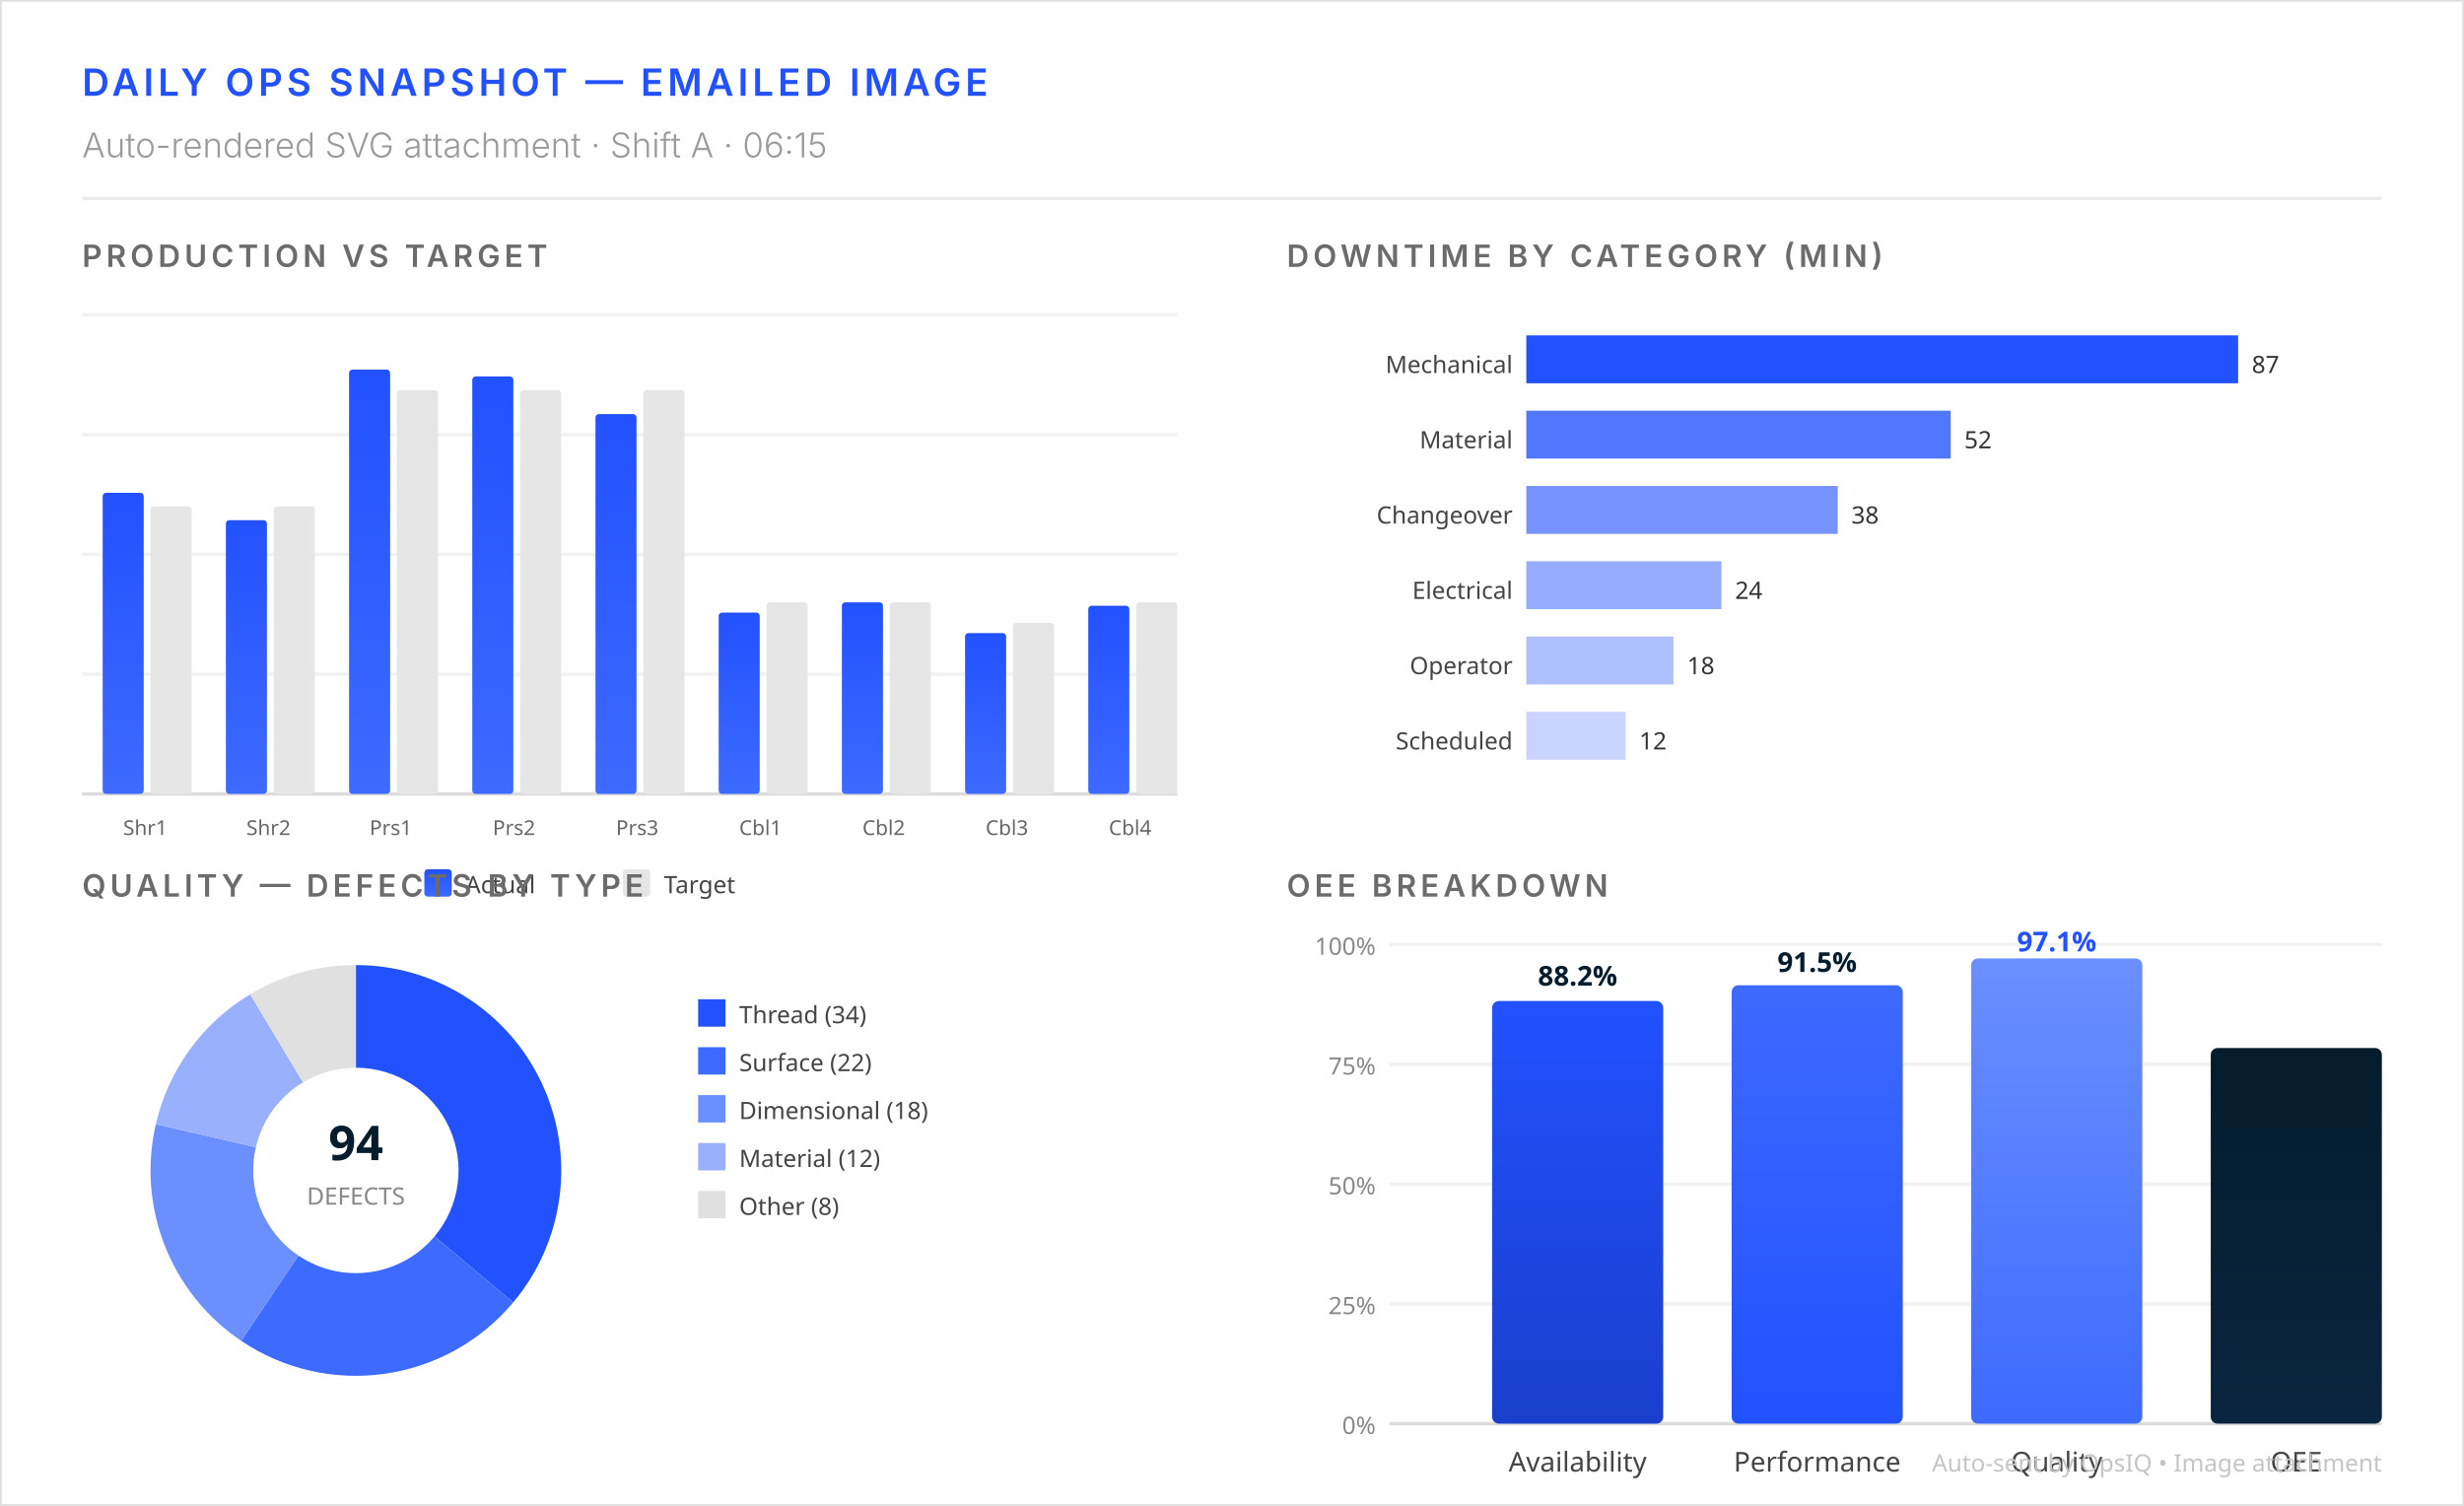
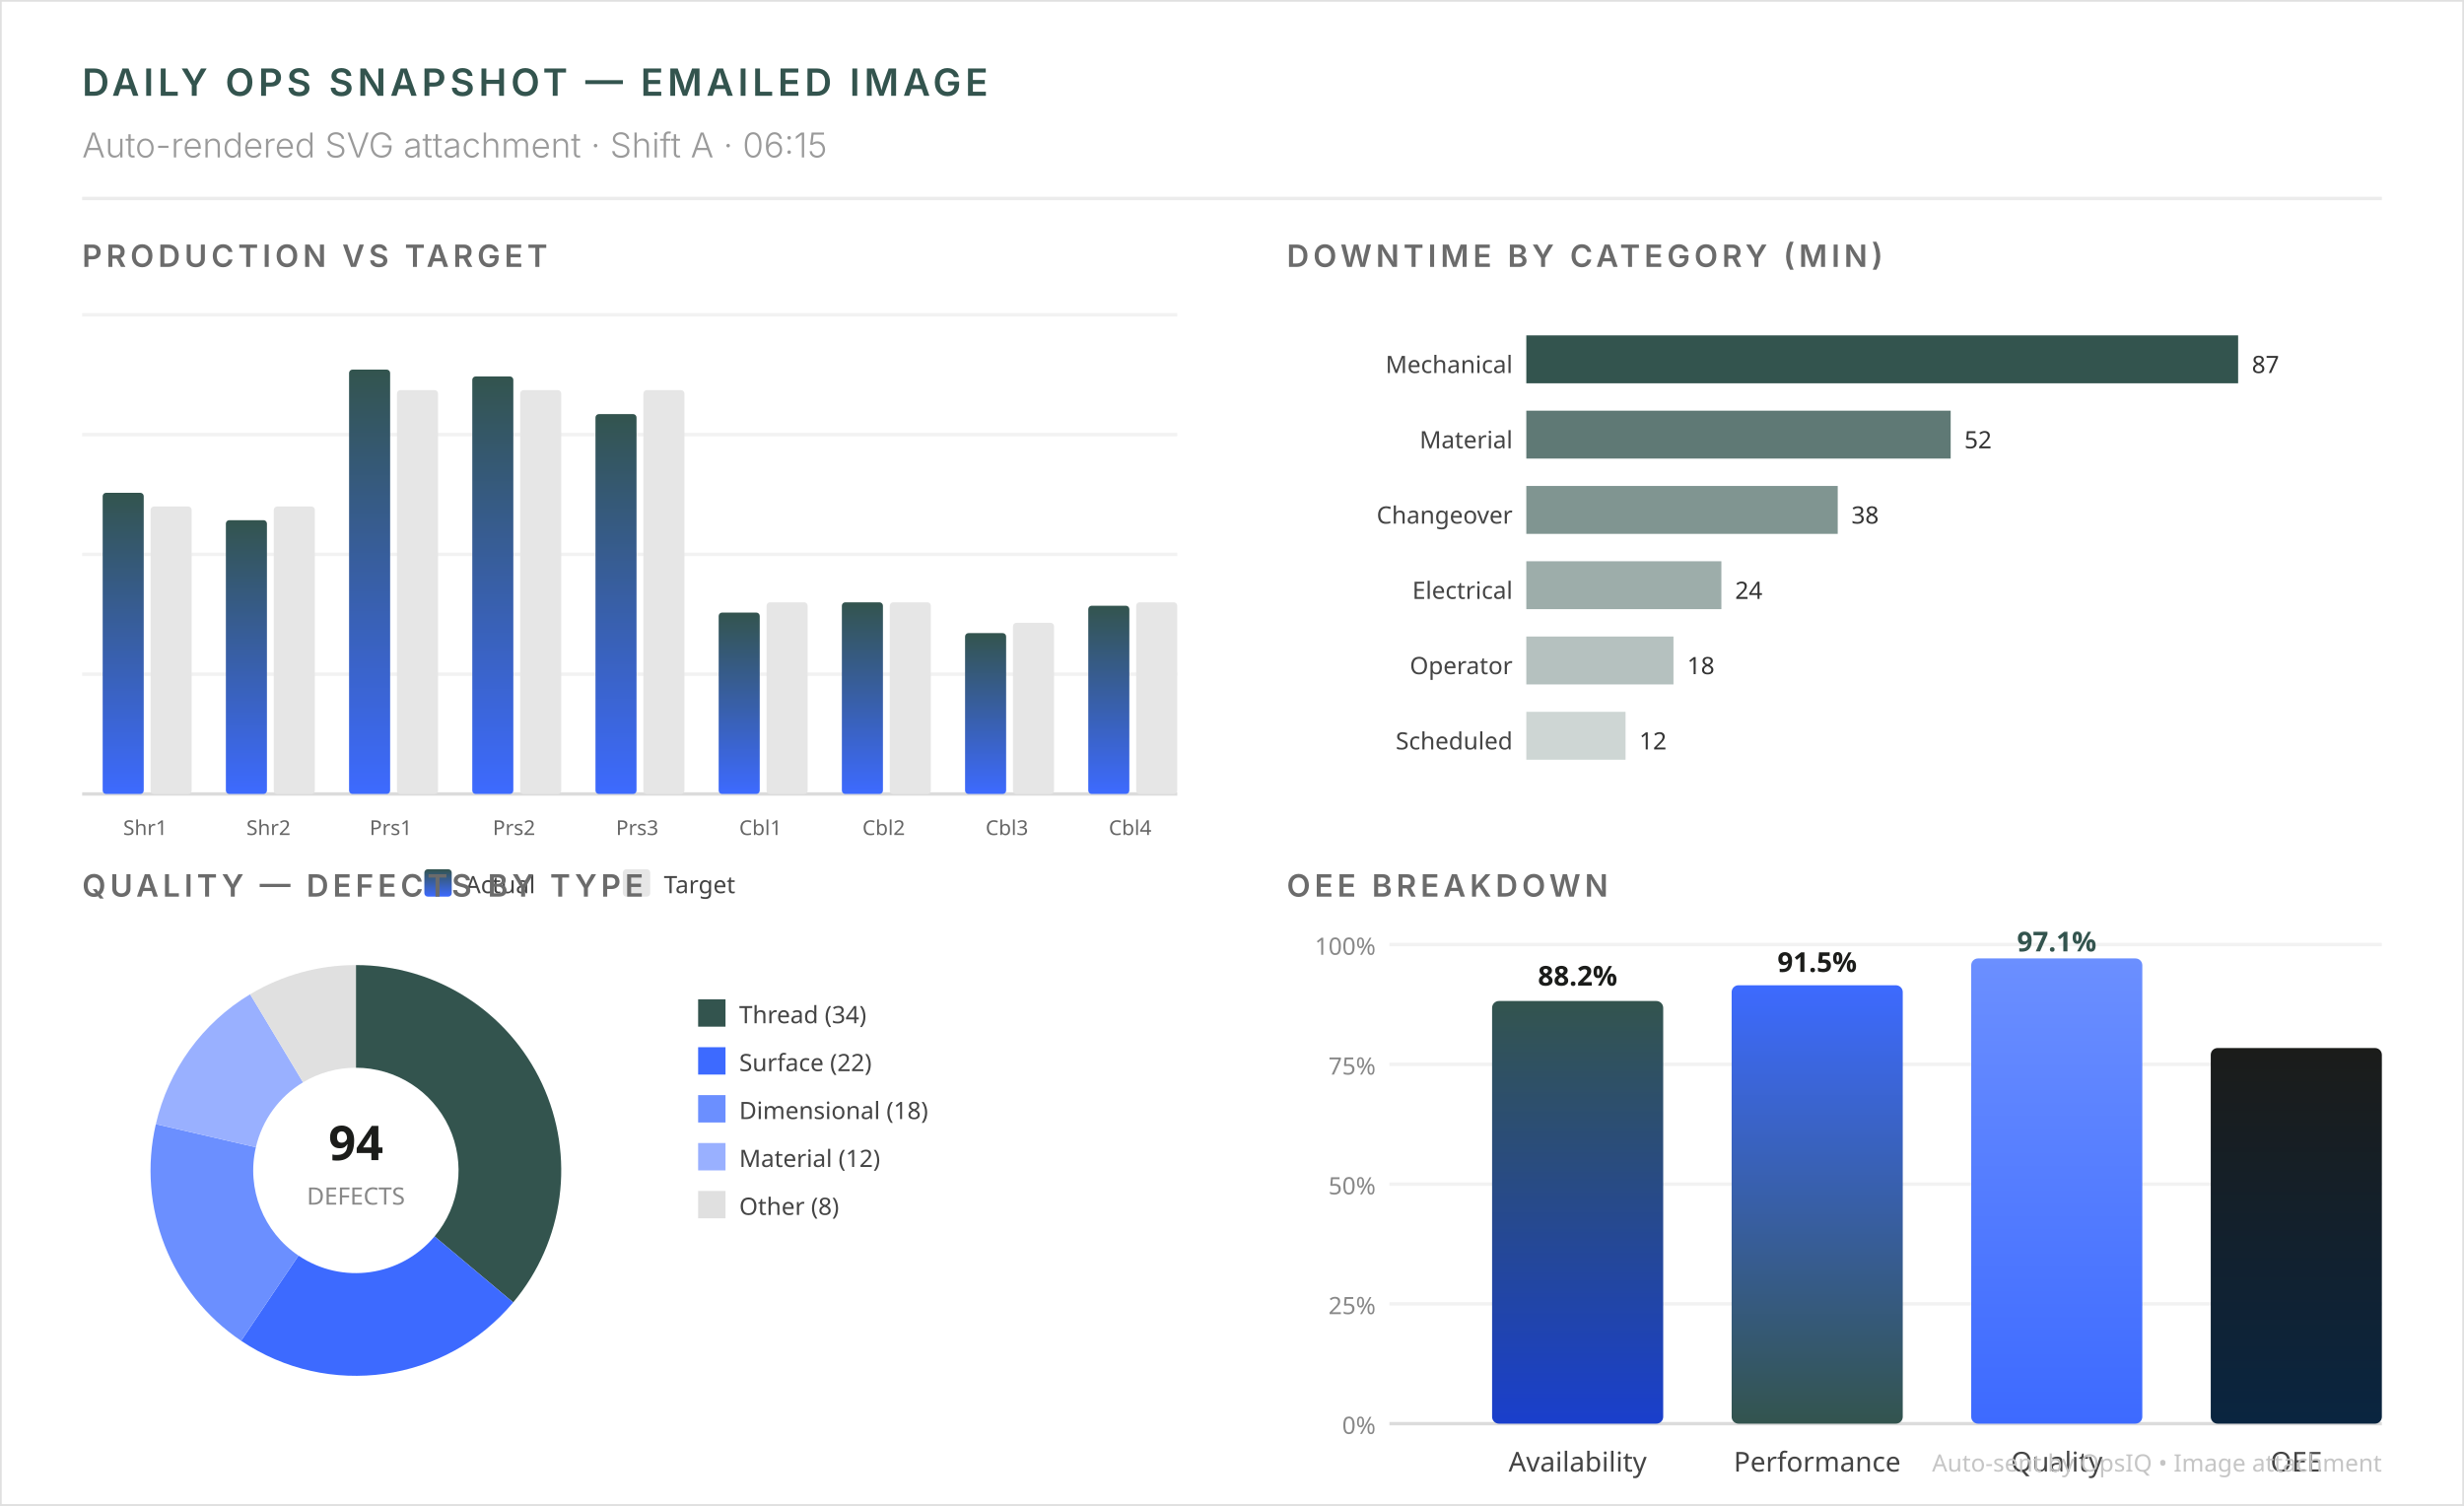
<svg xmlns="http://www.w3.org/2000/svg" viewBox="0 0 720 440" role="img" aria-label="Daily Operations Review — emailed dashboard snapshot">
  <defs>
    <linearGradient id="prodGrad" x1="0" y1="0" x2="0" y2="1">
-       <stop offset="0%" stop-color="#2251FF" />
+       <stop offset="0%" stop-color="#33544E" />
      <stop offset="100%" stop-color="#3d6aff" />
    </linearGradient>
    <linearGradient id="oeeGrad1" x1="0" y1="0" x2="0" y2="1">
-       <stop offset="0%" stop-color="#2251FF" />
+       <stop offset="0%" stop-color="#33544E" />
      <stop offset="100%" stop-color="#1a3fcc" />
    </linearGradient>
    <linearGradient id="oeeGrad2" x1="0" y1="0" x2="0" y2="1">
      <stop offset="0%" stop-color="#3d6aff" />
-       <stop offset="100%" stop-color="#2251FF" />
+       <stop offset="100%" stop-color="#33544E" />
    </linearGradient>
    <linearGradient id="oeeGrad3" x1="0" y1="0" x2="0" y2="1">
      <stop offset="0%" stop-color="#6b8fff" />
      <stop offset="100%" stop-color="#3d6aff" />
    </linearGradient>
    <linearGradient id="oeeGrad4" x1="0" y1="0" x2="0" y2="1">
-       <stop offset="0%" stop-color="#051c2c" />
+       <stop offset="0%" stop-color="#1B1C1A" />
      <stop offset="100%" stop-color="#0a2540" />
    </linearGradient>
    <filter id="imgShadow" x="-5%" y="-5%" width="110%" height="110%">
      <feDropShadow dx="0" dy="2" stdDeviation="4" flood-color="#000" flood-opacity="0.08" />
    </filter>
  </defs>
  <rect width="720" height="440" fill="#ffffff" stroke="#e0e0e0" stroke-width="1" />
-   <text x="24" y="28" font-family="-apple-system, BlinkMacSystemFont, 'Segoe UI', sans-serif" font-size="11" font-weight="600" fill="#2251FF" letter-spacing="1.2">DAILY OPS SNAPSHOT — EMAILED IMAGE</text>
+   <text x="24" y="28" font-family="-apple-system, BlinkMacSystemFont, 'Segoe UI', sans-serif" font-size="11" font-weight="600" fill="#33544E" letter-spacing="1.2">DAILY OPS SNAPSHOT — EMAILED IMAGE</text>
  <text x="24" y="46" font-family="-apple-system, BlinkMacSystemFont, 'Segoe UI', sans-serif" font-size="10" font-weight="300" fill="#9a9a9a">Auto-rendered SVG attachment · Shift A · 06:15</text>
  <line x1="24" y1="58" x2="696" y2="58" stroke="#ececec" stroke-width="1" />
  <g transform="translate(24,78)">
    <text x="0" y="0" font-family="-apple-system, sans-serif" font-size="9" font-weight="600" fill="#6b6b6b" letter-spacing="1.2">PRODUCTION VS TARGET</text>
    <g transform="translate(0,14)">
      <line x1="0" y1="0" x2="320" y2="0" stroke="#f2f2f2" />
      <line x1="0" y1="35" x2="320" y2="35" stroke="#f2f2f2" />
      <line x1="0" y1="70" x2="320" y2="70" stroke="#f2f2f2" />
      <line x1="0" y1="105" x2="320" y2="105" stroke="#f2f2f2" />
      <line x1="0" y1="140" x2="320" y2="140" stroke="#dcdcdc" />
      <rect x="6" y="52" width="12" height="88" fill="url(#prodGrad)" rx="1" />
      <rect x="20" y="56" width="12" height="84" fill="#e6e6e6" rx="1" />
      <rect x="42" y="60" width="12" height="80" fill="url(#prodGrad)" rx="1" />
      <rect x="56" y="56" width="12" height="84" fill="#e6e6e6" rx="1" />
      <rect x="78" y="16" width="12" height="124" fill="url(#prodGrad)" rx="1" />
      <rect x="92" y="22" width="12" height="118" fill="#e6e6e6" rx="1" />
      <rect x="114" y="18" width="12" height="122" fill="url(#prodGrad)" rx="1" />
      <rect x="128" y="22" width="12" height="118" fill="#e6e6e6" rx="1" />
      <rect x="150" y="29" width="12" height="111" fill="url(#prodGrad)" rx="1" />
      <rect x="164" y="22" width="12" height="118" fill="#e6e6e6" rx="1" />
      <rect x="186" y="87" width="12" height="53" fill="url(#prodGrad)" rx="1" />
      <rect x="200" y="84" width="12" height="56" fill="#e6e6e6" rx="1" />
      <rect x="222" y="84" width="12" height="56" fill="url(#prodGrad)" rx="1" />
      <rect x="236" y="84" width="12" height="56" fill="#e6e6e6" rx="1" />
      <rect x="258" y="93" width="12" height="47" fill="url(#prodGrad)" rx="1" />
      <rect x="272" y="90" width="12" height="50" fill="#e6e6e6" rx="1" />
      <rect x="294" y="85" width="12" height="55" fill="url(#prodGrad)" rx="1" />
      <rect x="308" y="84" width="12" height="56" fill="#e6e6e6" rx="1" />
      <g font-family="sans-serif" font-size="6" fill="#666">
        <text x="12" y="152">Shr1</text>
        <text x="48" y="152">Shr2</text>
        <text x="84" y="152">Prs1</text>
        <text x="120" y="152">Prs2</text>
        <text x="156" y="152">Prs3</text>
        <text x="192" y="152">Cbl1</text>
        <text x="228" y="152">Cbl2</text>
        <text x="264" y="152">Cbl3</text>
        <text x="300" y="152">Cbl4</text>
      </g>
      <rect x="100" y="162" width="8" height="8" fill="url(#prodGrad)" rx="1" />
      <text x="112" y="169" font-family="sans-serif" font-size="7" fill="#444">Actual</text>
      <rect x="158" y="162" width="8" height="8" fill="#e6e6e6" rx="1" />
      <text x="170" y="169" font-family="sans-serif" font-size="7" fill="#444">Target</text>
    </g>
  </g>
  <g transform="translate(376,78)">
    <text x="0" y="0" font-family="-apple-system, sans-serif" font-size="9" font-weight="600" fill="#6b6b6b" letter-spacing="1.2">DOWNTIME BY CATEGORY (MIN)</text>
    <g transform="translate(70,14)">
-       <rect x="0" y="6" width="208" height="14" fill="#2251FF" />
-       <rect x="0" y="28" width="124" height="14" fill="rgba(34,81,255,0.78)" />
-       <rect x="0" y="50" width="91" height="14" fill="rgba(34,81,255,0.62)" />
-       <rect x="0" y="72" width="57" height="14" fill="rgba(34,81,255,0.48)" />
-       <rect x="0" y="94" width="43" height="14" fill="rgba(34,81,255,0.36)" />
-       <rect x="0" y="116" width="29" height="14" fill="rgba(34,81,255,0.24)" />
+       <rect x="0" y="6" width="208" height="14" fill="#33544E" />
+       <rect x="0" y="28" width="124" height="14" fill="rgba(51,84,78,0.78)" />
+       <rect x="0" y="50" width="91" height="14" fill="rgba(51,84,78,0.62)" />
+       <rect x="0" y="72" width="57" height="14" fill="rgba(51,84,78,0.48)" />
+       <rect x="0" y="94" width="43" height="14" fill="rgba(51,84,78,0.36)" />
+       <rect x="0" y="116" width="29" height="14" fill="rgba(51,84,78,0.24)" />
      <g font-family="sans-serif" font-size="7" fill="#333" font-weight="500">
        <text x="212" y="17">87</text>
        <text x="128" y="39">52</text>
        <text x="95" y="61">38</text>
        <text x="61" y="83">24</text>
        <text x="47" y="105">18</text>
        <text x="33" y="127">12</text>
      </g>
    </g>
    <g font-family="sans-serif" font-size="7" fill="#444" transform="translate(0,14)" text-anchor="end">
      <text x="66" y="17">Mechanical</text>
      <text x="66" y="39">Material</text>
      <text x="66" y="61">Changeover</text>
      <text x="66" y="83">Electrical</text>
      <text x="66" y="105">Operator</text>
      <text x="66" y="127">Scheduled</text>
    </g>
  </g>
  <g transform="translate(24,262)">
    <text x="0" y="0" font-family="-apple-system, sans-serif" font-size="9" font-weight="600" fill="#6b6b6b" letter-spacing="1.2">QUALITY — DEFECTS BY TYPE</text>
    <g transform="translate(80,80)">
-       <path d="M 0 -60 A 60 60 0 0 1 45.96 38.57 L 22.98 19.28 A 30 30 0 0 0 0 -30 Z" fill="#2251FF" />
+       <path d="M 0 -60 A 60 60 0 0 1 45.96 38.57 L 22.98 19.28 A 30 30 0 0 0 0 -30 Z" fill="#33544E" />
      <path d="M 45.96 38.57 A 60 60 0 0 1 -33.54 49.79 L -16.77 24.90 A 30 30 0 0 0 22.98 19.28 Z" fill="#3d6aff" />
      <path d="M -33.54 49.79 A 60 60 0 0 1 -58.46 -13.52 L -29.23 -6.76 A 30 30 0 0 0 -16.77 24.90 Z" fill="#6b8fff" />
      <path d="M -58.46 -13.52 A 60 60 0 0 1 -30.91 -51.47 L -15.45 -25.74 A 30 30 0 0 0 -29.23 -6.76 Z" fill="#99b0ff" />
      <path d="M -30.91 -51.47 A 60 60 0 0 1 0 -60 L 0 -30 A 30 30 0 0 0 -15.45 -25.74 Z" fill="#e0e0e0" />
-       <text x="0" y="-3" text-anchor="middle" font-family="sans-serif" font-size="14" font-weight="700" fill="#051c2c">94</text>
+       <text x="0" y="-3" text-anchor="middle" font-family="sans-serif" font-size="14" font-weight="700" fill="#1B1C1A">94</text>
      <text x="0" y="10" text-anchor="middle" font-family="sans-serif" font-size="7" fill="#888">DEFECTS</text>
    </g>
    <g font-family="sans-serif" font-size="7" fill="#444" transform="translate(180,30)">
-       <rect x="0" y="0" width="8" height="8" fill="#2251FF" />
+       <rect x="0" y="0" width="8" height="8" fill="#33544E" />
      <text x="12" y="7">Thread (34)</text>
      <rect x="0" y="14" width="8" height="8" fill="#3d6aff" />
      <text x="12" y="21">Surface (22)</text>
      <rect x="0" y="28" width="8" height="8" fill="#6b8fff" />
      <text x="12" y="35">Dimensional (18)</text>
      <rect x="0" y="42" width="8" height="8" fill="#99b0ff" />
      <text x="12" y="49">Material (12)</text>
      <rect x="0" y="56" width="8" height="8" fill="#e0e0e0" />
      <text x="12" y="63">Other (8)</text>
    </g>
  </g>
  <g transform="translate(376,262)">
    <text x="0" y="0" font-family="-apple-system, sans-serif" font-size="9" font-weight="600" fill="#6b6b6b" letter-spacing="1.2">OEE BREAKDOWN</text>
    <g transform="translate(0,14)">
      <line x1="30" y1="0" x2="320" y2="0" stroke="#f2f2f2" />
      <line x1="30" y1="35" x2="320" y2="35" stroke="#f2f2f2" />
      <line x1="30" y1="70" x2="320" y2="70" stroke="#f2f2f2" />
      <line x1="30" y1="105" x2="320" y2="105" stroke="#f2f2f2" />
      <line x1="30" y1="140" x2="320" y2="140" stroke="#dcdcdc" />
      <g font-family="sans-serif" font-size="7" fill="#888" text-anchor="end">
        <text x="26" y="3">100%</text>
        <text x="26" y="38">75%</text>
        <text x="26" y="73">50%</text>
        <text x="26" y="108">25%</text>
        <text x="26" y="143">0%</text>
      </g>
      <rect x="60" y="16.5" width="50" height="123.5" fill="url(#oeeGrad1)" rx="2" />
      <rect x="130" y="11.9" width="50" height="128.1" fill="url(#oeeGrad2)" rx="2" />
      <rect x="200" y="4.06" width="50" height="135.94" fill="url(#oeeGrad3)" rx="2" />
      <rect x="270" y="30.24" width="50" height="109.76" fill="url(#oeeGrad4)" rx="2" />
-       <g font-family="sans-serif" font-size="8" font-weight="700" fill="#051c2c" text-anchor="middle">
+       <g font-family="sans-serif" font-size="8" font-weight="700" fill="#1B1C1A" text-anchor="middle">
        <text x="85" y="12">88.2%</text>
        <text x="155" y="8">91.5%</text>
-         <text x="225" y="2" fill="#2251FF">97.1%</text>
+         <text x="225" y="2" fill="#33544E">97.1%</text>
        <text x="295" y="26" fill="#fff">78.4%</text>
      </g>
      <g font-family="sans-serif" font-size="8" fill="#444" font-weight="500" text-anchor="middle">
        <text x="85" y="154">Availability</text>
        <text x="155" y="154">Performance</text>
        <text x="225" y="154">Quality</text>
        <text x="295" y="154">OEE</text>
      </g>
    </g>
  </g>
  <text x="696" y="430" text-anchor="end" font-family="sans-serif" font-size="7" fill="#c5c5c5">Auto-sent by OpsIQ • Image attachment</text>
</svg>
